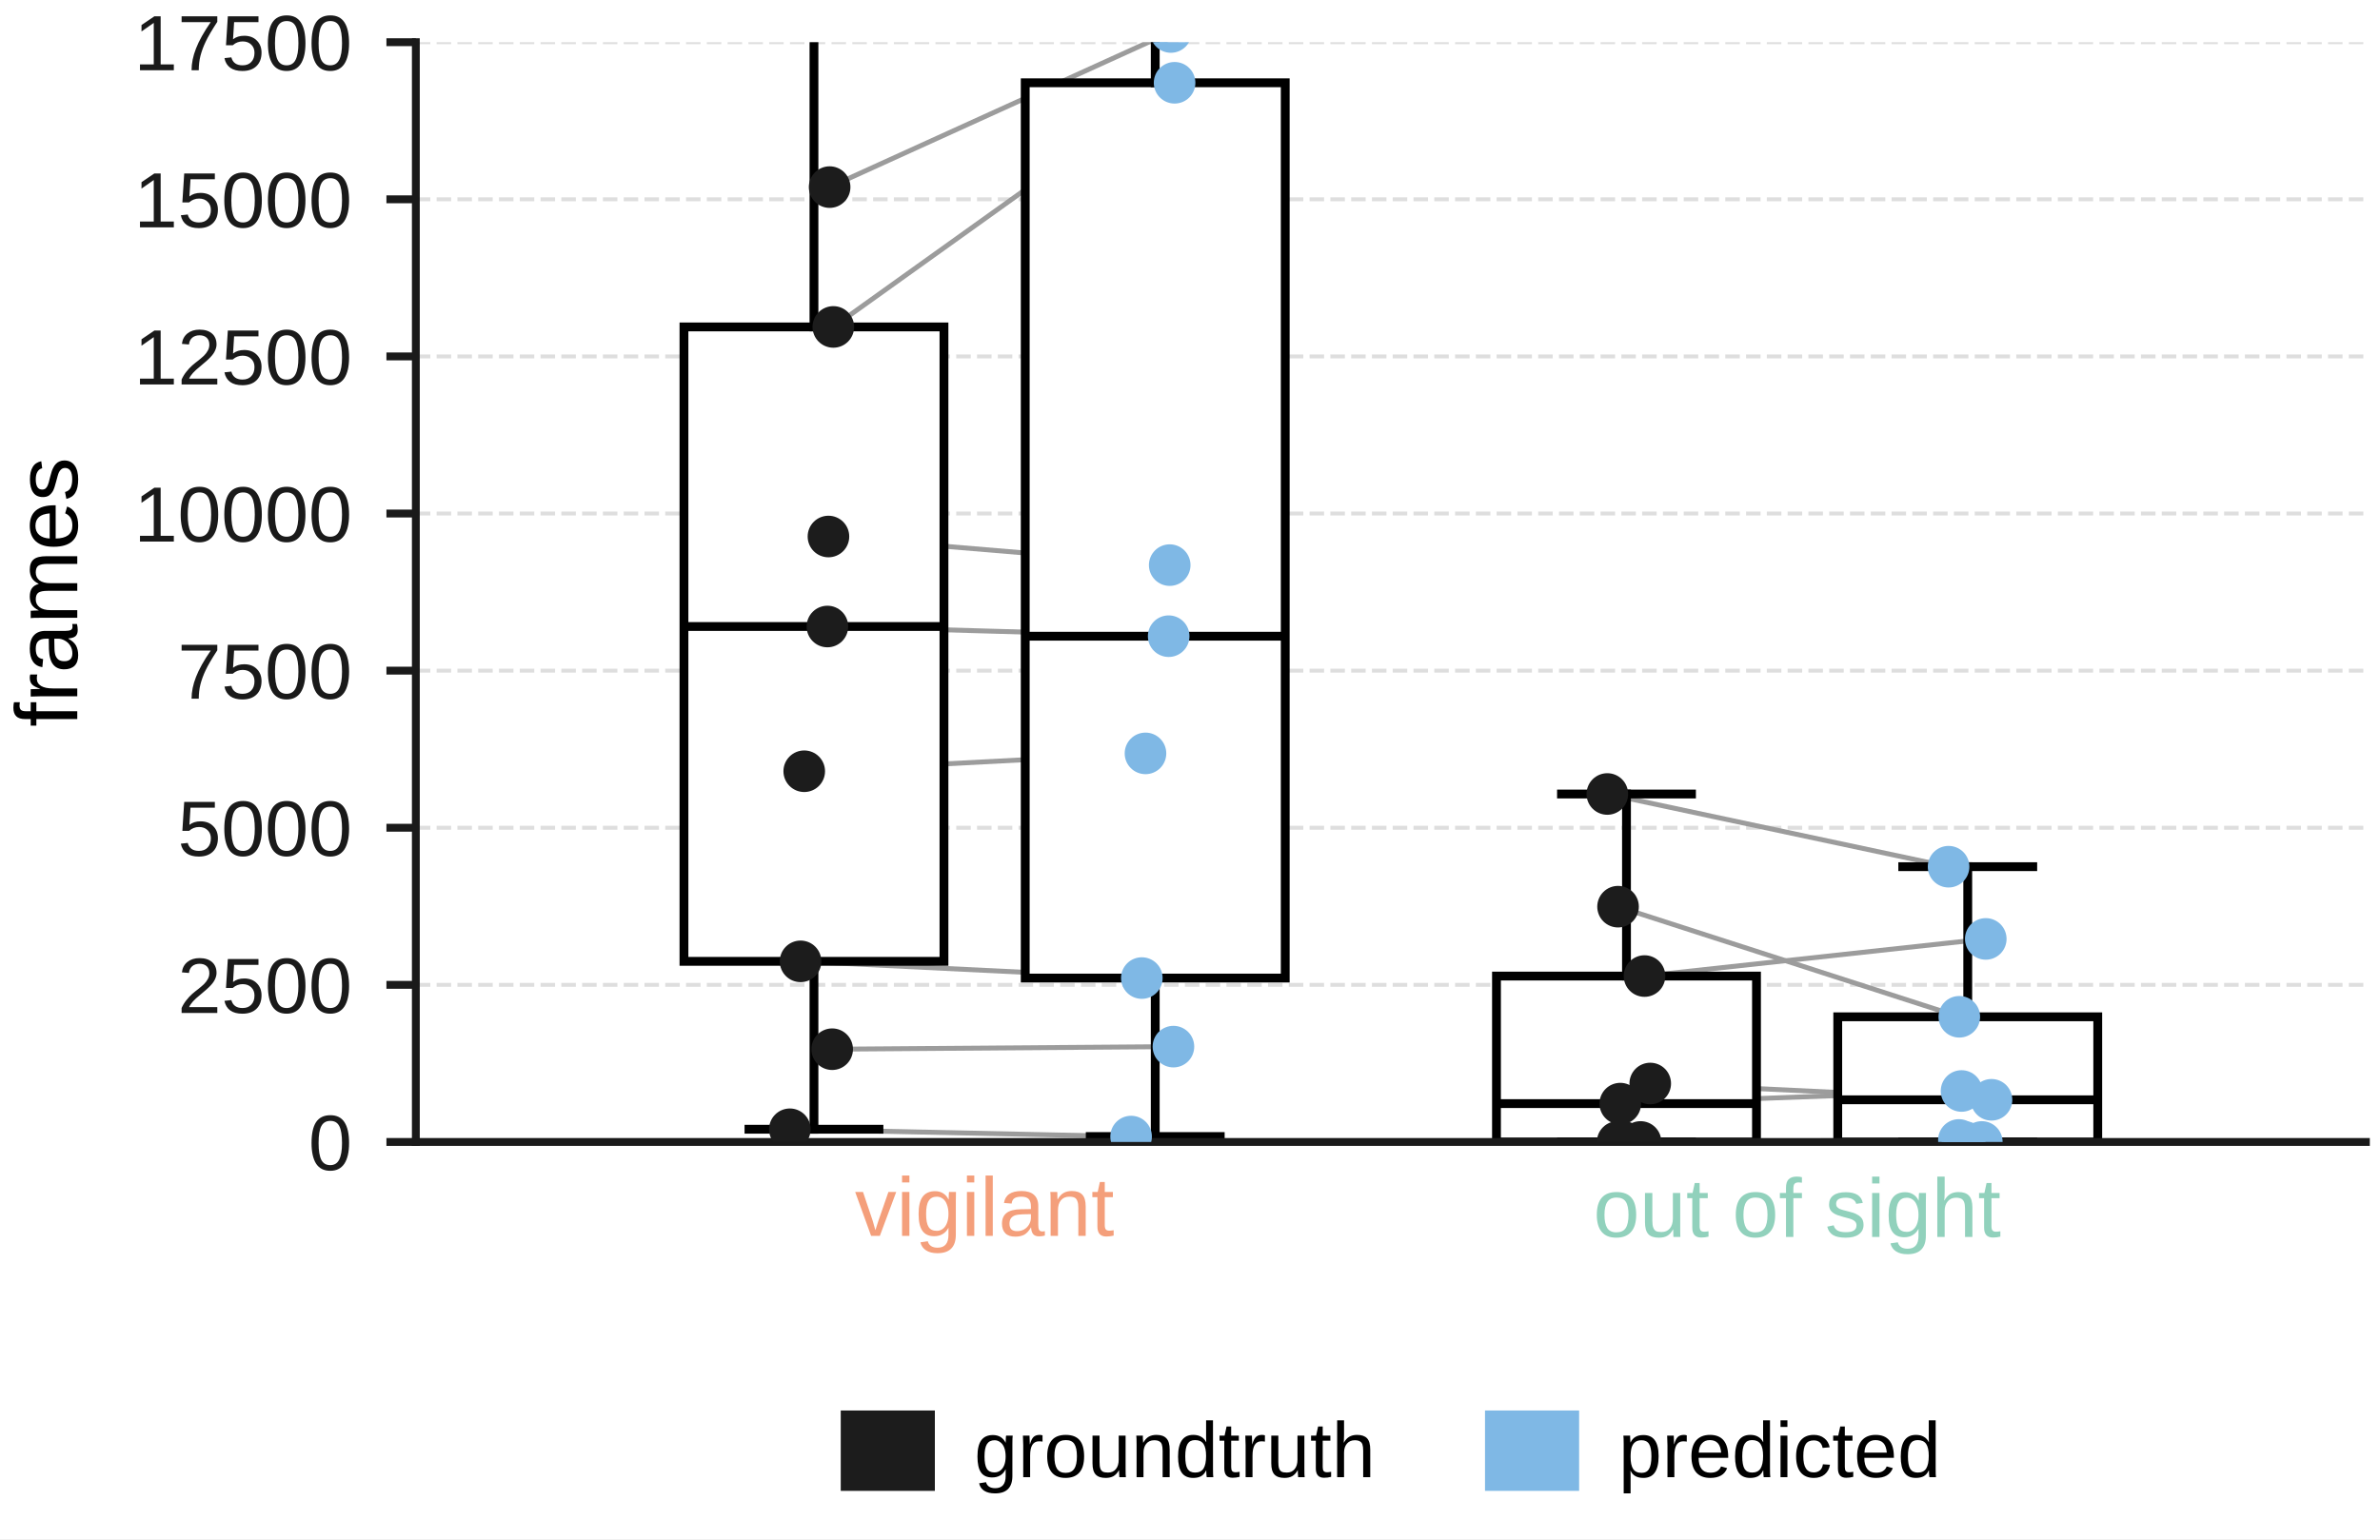
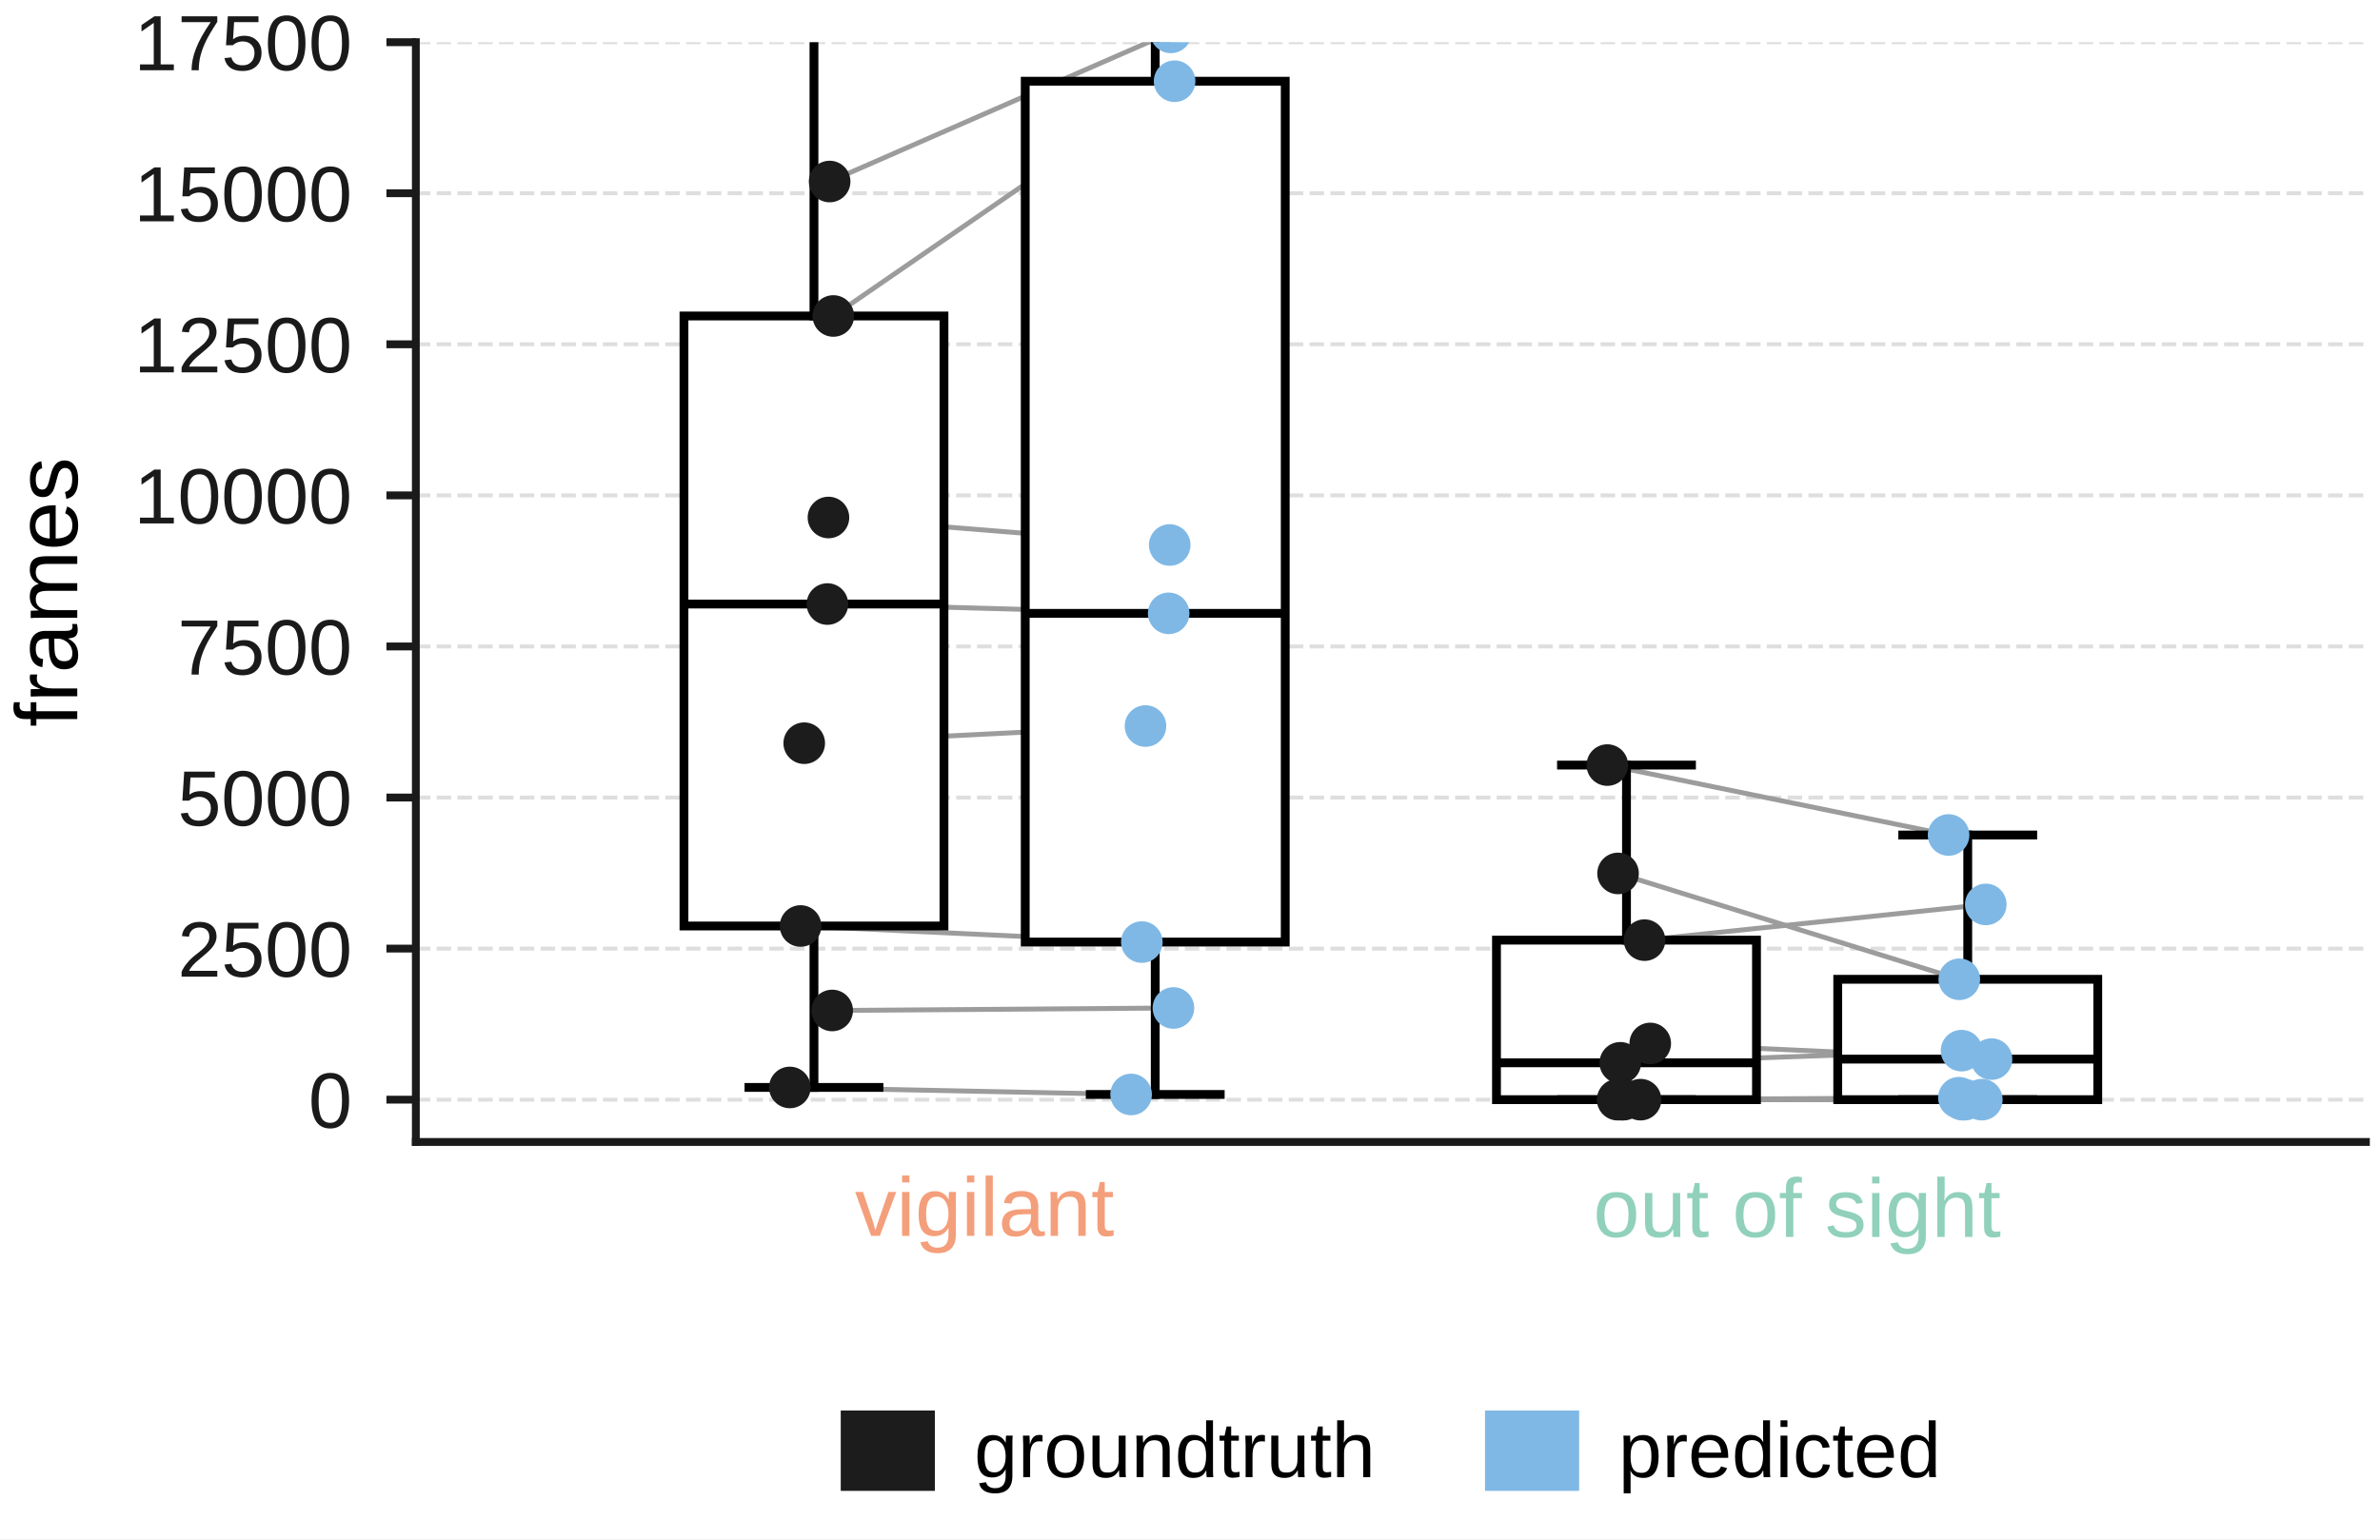
<svg xmlns="http://www.w3.org/2000/svg" xmlns:xlink="http://www.w3.org/1999/xlink" width="242.755pt" height="157.023pt" viewBox="0 0 242.755 157.023" version="1.1">
  <defs>
    <style type="text/css">*{stroke-linejoin: round; stroke-linecap: butt}</style>
  </defs>
  <g id="figure_1">
    <g id="patch_1">
      <path d="M 0 157.023  L 242.755 157.023  L 242.755 0  L 0 0  z " style="fill: #ffffff" />
    </g>
    <g id="axes_1">
      <g id="patch_2">
        <path d="M 42.415 116.503  L 241.315 116.503  L 241.315 4.303  L 42.415 4.303  z " style="fill: #ffffff" />
      </g>
      <g id="matplotlib.axis_1">
        <g id="xtick_1">
          <g id="line2d_1" />
          <g id="text_1">
            <text style="fill: #f49f7b; font: 8.5px 'Arial'; text-anchor: middle" x="100.427" y="126.087" transform="rotate(-0 100.427 126.0873)">vigilant</text>
          </g>
        </g>
        <g id="xtick_2">
          <g id="line2d_2" />
          <g id="text_2">
            <text style="fill: #91d1bc; font: 8.5px 'Arial'; text-anchor: middle" x="183.302" y="126.191" transform="rotate(-0 183.302 126.1909)">out of sight</text>
          </g>
        </g>
      </g>
      <g id="matplotlib.axis_2">
        <g id="ytick_1">
          <g id="line2d_3">
-             <path d="M 42.415 116.503  L 241.315 116.503  " clip-path="url(#pb98aa63bff)" style="fill: none; stroke-dasharray: 1.48,0.64; stroke-dashoffset: 0; stroke: #d6d6d6; stroke-opacity: 0.8; stroke-width: 0.4" />
+             <path d="M 42.415 112.188  L 241.315 112.188  " clip-path="url(#pd9c897ff98)" style="fill: none; stroke-dasharray: 1.48,0.64; stroke-dashoffset: 0; stroke: #d6d6d6; stroke-opacity: 0.8; stroke-width: 0.4" />
          </g>
          <g id="line2d_4">
            <defs>
-               <path id="maa6a165c46" d="M 0 0  L -3 0  " style="stroke: #1a1a1a; stroke-width: 0.8" />
+               <path id="m0e17ccc29a" d="M 0 0  L -3 0  " style="stroke: #1a1a1a; stroke-width: 0.8" />
            </defs>
            <g>
-               <use xlink:href="#maa6a165c46" x="42.415" y="116.503" style="fill: #1a1a1a; stroke: #1a1a1a; stroke-width: 0.8" />
+               <use xlink:href="#m0e17ccc29a" x="42.415" y="112.188" style="fill: #1a1a1a; stroke: #1a1a1a; stroke-width: 0.8" />
            </g>
          </g>
          <g id="text_3">
-             <text style="fill: #1a1a1a; font: 8px 'Arial'; text-anchor: end" x="35.915" y="119.366" transform="rotate(-0 35.91453 119.3662)">0</text>
+             <text style="fill: #1a1a1a; font: 8px 'Arial'; text-anchor: end" x="35.915" y="115.051" transform="rotate(-0 35.91453 115.0509)">0</text>
          </g>
        </g>
        <g id="ytick_2">
          <g id="line2d_5">
-             <path d="M 42.415 100.475  L 241.315 100.475  " clip-path="url(#pb98aa63bff)" style="fill: none; stroke-dasharray: 1.48,0.64; stroke-dashoffset: 0; stroke: #d6d6d6; stroke-opacity: 0.8; stroke-width: 0.4" />
+             <path d="M 42.415 96.776  L 241.315 96.776  " clip-path="url(#pd9c897ff98)" style="fill: none; stroke-dasharray: 1.48,0.64; stroke-dashoffset: 0; stroke: #d6d6d6; stroke-opacity: 0.8; stroke-width: 0.4" />
          </g>
          <g id="line2d_6">
            <g>
-               <use xlink:href="#maa6a165c46" x="42.415" y="100.475" style="fill: #1a1a1a; stroke: #1a1a1a; stroke-width: 0.8" />
+               <use xlink:href="#m0e17ccc29a" x="42.415" y="96.776" style="fill: #1a1a1a; stroke: #1a1a1a; stroke-width: 0.8" />
            </g>
          </g>
          <g id="text_4">
-             <text style="fill: #1a1a1a; font: 8px 'Arial'; text-anchor: end" x="35.915" y="103.338" transform="rotate(-0 35.91453 103.3377)">2500</text>
+             <text style="fill: #1a1a1a; font: 8px 'Arial'; text-anchor: end" x="35.915" y="99.639" transform="rotate(-0 35.91453 99.63878)">2500</text>
          </g>
        </g>
        <g id="ytick_3">
          <g id="line2d_7">
-             <path d="M 42.415 84.446  L 241.315 84.446  " clip-path="url(#pb98aa63bff)" style="fill: none; stroke-dasharray: 1.48,0.64; stroke-dashoffset: 0; stroke: #d6d6d6; stroke-opacity: 0.8; stroke-width: 0.4" />
+             <path d="M 42.415 81.364  L 241.315 81.364  " clip-path="url(#pd9c897ff98)" style="fill: none; stroke-dasharray: 1.48,0.64; stroke-dashoffset: 0; stroke: #d6d6d6; stroke-opacity: 0.8; stroke-width: 0.4" />
          </g>
          <g id="line2d_8">
            <g>
-               <use xlink:href="#maa6a165c46" x="42.415" y="84.446" style="fill: #1a1a1a; stroke: #1a1a1a; stroke-width: 0.8" />
+               <use xlink:href="#m0e17ccc29a" x="42.415" y="81.364" style="fill: #1a1a1a; stroke: #1a1a1a; stroke-width: 0.8" />
            </g>
          </g>
          <g id="text_5">
-             <text style="fill: #1a1a1a; font: 8px 'Arial'; text-anchor: end" x="35.915" y="87.309" transform="rotate(-0 35.91453 87.30911)">5000</text>
+             <text style="fill: #1a1a1a; font: 8px 'Arial'; text-anchor: end" x="35.915" y="84.227" transform="rotate(-0 35.91453 84.22669)">5000</text>
          </g>
        </g>
        <g id="ytick_4">
          <g id="line2d_9">
-             <path d="M 42.415 68.417  L 241.315 68.417  " clip-path="url(#pb98aa63bff)" style="fill: none; stroke-dasharray: 1.48,0.64; stroke-dashoffset: 0; stroke: #d6d6d6; stroke-opacity: 0.8; stroke-width: 0.4" />
+             <path d="M 42.415 65.951  L 241.315 65.951  " clip-path="url(#pd9c897ff98)" style="fill: none; stroke-dasharray: 1.48,0.64; stroke-dashoffset: 0; stroke: #d6d6d6; stroke-opacity: 0.8; stroke-width: 0.4" />
          </g>
          <g id="line2d_10">
            <g>
-               <use xlink:href="#maa6a165c46" x="42.415" y="68.417" style="fill: #1a1a1a; stroke: #1a1a1a; stroke-width: 0.8" />
+               <use xlink:href="#m0e17ccc29a" x="42.415" y="65.951" style="fill: #1a1a1a; stroke: #1a1a1a; stroke-width: 0.8" />
            </g>
          </g>
          <g id="text_6">
-             <text style="fill: #1a1a1a; font: 8px 'Arial'; text-anchor: end" x="35.915" y="71.281" transform="rotate(-0 35.91453 71.28054)">7500</text>
+             <text style="fill: #1a1a1a; font: 8px 'Arial'; text-anchor: end" x="35.915" y="68.815" transform="rotate(-0 35.91453 68.8146)">7500</text>
          </g>
        </g>
        <g id="ytick_5">
          <g id="line2d_11">
-             <path d="M 42.415 52.389  L 241.315 52.389  " clip-path="url(#pb98aa63bff)" style="fill: none; stroke-dasharray: 1.48,0.64; stroke-dashoffset: 0; stroke: #d6d6d6; stroke-opacity: 0.8; stroke-width: 0.4" />
+             <path d="M 42.415 50.539  L 241.315 50.539  " clip-path="url(#pd9c897ff98)" style="fill: none; stroke-dasharray: 1.48,0.64; stroke-dashoffset: 0; stroke: #d6d6d6; stroke-opacity: 0.8; stroke-width: 0.4" />
          </g>
          <g id="line2d_12">
            <g>
-               <use xlink:href="#maa6a165c46" x="42.415" y="52.389" style="fill: #1a1a1a; stroke: #1a1a1a; stroke-width: 0.8" />
+               <use xlink:href="#m0e17ccc29a" x="42.415" y="50.539" style="fill: #1a1a1a; stroke: #1a1a1a; stroke-width: 0.8" />
            </g>
          </g>
          <g id="text_7">
-             <text style="fill: #1a1a1a; font: 8px 'Arial'; text-anchor: end" x="35.915" y="55.252" transform="rotate(-0 35.91453 55.25196)">10000</text>
+             <text style="fill: #1a1a1a; font: 8px 'Arial'; text-anchor: end" x="35.915" y="53.403" transform="rotate(-0 35.91453 53.40251)">10000</text>
          </g>
        </g>
        <g id="ytick_6">
          <g id="line2d_13">
-             <path d="M 42.415 36.36  L 241.315 36.36  " clip-path="url(#pb98aa63bff)" style="fill: none; stroke-dasharray: 1.48,0.64; stroke-dashoffset: 0; stroke: #d6d6d6; stroke-opacity: 0.8; stroke-width: 0.4" />
+             <path d="M 42.415 35.127  L 241.315 35.127  " clip-path="url(#pd9c897ff98)" style="fill: none; stroke-dasharray: 1.48,0.64; stroke-dashoffset: 0; stroke: #d6d6d6; stroke-opacity: 0.8; stroke-width: 0.4" />
          </g>
          <g id="line2d_14">
            <g>
-               <use xlink:href="#maa6a165c46" x="42.415" y="36.36" style="fill: #1a1a1a; stroke: #1a1a1a; stroke-width: 0.8" />
+               <use xlink:href="#m0e17ccc29a" x="42.415" y="35.127" style="fill: #1a1a1a; stroke: #1a1a1a; stroke-width: 0.8" />
            </g>
          </g>
          <g id="text_8">
-             <text style="fill: #1a1a1a; font: 8px 'Arial'; text-anchor: end" x="35.915" y="39.223" transform="rotate(-0 35.91453 39.22339)">12500</text>
+             <text style="fill: #1a1a1a; font: 8px 'Arial'; text-anchor: end" x="35.915" y="37.99" transform="rotate(-0 35.91453 37.99043)">12500</text>
          </g>
        </g>
        <g id="ytick_7">
          <g id="line2d_15">
-             <path d="M 42.415 20.332  L 241.315 20.332  " clip-path="url(#pb98aa63bff)" style="fill: none; stroke-dasharray: 1.48,0.64; stroke-dashoffset: 0; stroke: #d6d6d6; stroke-opacity: 0.8; stroke-width: 0.4" />
+             <path d="M 42.415 19.715  L 241.315 19.715  " clip-path="url(#pd9c897ff98)" style="fill: none; stroke-dasharray: 1.48,0.64; stroke-dashoffset: 0; stroke: #d6d6d6; stroke-opacity: 0.8; stroke-width: 0.4" />
          </g>
          <g id="line2d_16">
            <g>
-               <use xlink:href="#maa6a165c46" x="42.415" y="20.332" style="fill: #1a1a1a; stroke: #1a1a1a; stroke-width: 0.8" />
+               <use xlink:href="#m0e17ccc29a" x="42.415" y="19.715" style="fill: #1a1a1a; stroke: #1a1a1a; stroke-width: 0.8" />
            </g>
          </g>
          <g id="text_9">
-             <text style="fill: #1a1a1a; font: 8px 'Arial'; text-anchor: end" x="35.915" y="23.195" transform="rotate(-0 35.91453 23.19482)">15000</text>
+             <text style="fill: #1a1a1a; font: 8px 'Arial'; text-anchor: end" x="35.915" y="22.578" transform="rotate(-0 35.91453 22.57834)">15000</text>
          </g>
        </g>
        <g id="ytick_8">
          <g id="line2d_17">
-             <path d="M 42.415 4.303  L 241.315 4.303  " clip-path="url(#pb98aa63bff)" style="fill: none; stroke-dasharray: 1.48,0.64; stroke-dashoffset: 0; stroke: #d6d6d6; stroke-opacity: 0.8; stroke-width: 0.4" />
+             <path d="M 42.415 4.303  L 241.315 4.303  " clip-path="url(#pd9c897ff98)" style="fill: none; stroke-dasharray: 1.48,0.64; stroke-dashoffset: 0; stroke: #d6d6d6; stroke-opacity: 0.8; stroke-width: 0.4" />
          </g>
          <g id="line2d_18">
            <g>
-               <use xlink:href="#maa6a165c46" x="42.415" y="4.303" style="fill: #1a1a1a; stroke: #1a1a1a; stroke-width: 0.8" />
+               <use xlink:href="#m0e17ccc29a" x="42.415" y="4.303" style="fill: #1a1a1a; stroke: #1a1a1a; stroke-width: 0.8" />
            </g>
          </g>
          <g id="text_10">
            <text style="fill: #1a1a1a; font: 8px 'Arial'; text-anchor: end" x="35.915" y="7.166" transform="rotate(-0 35.91453 7.16625)">17500</text>
          </g>
        </g>
        <g id="text_11">
          <text style="font: 9px 'Arial'; text-anchor: middle" x="7.882" y="60.403" transform="rotate(-90 7.882031 60.40313)">frames</text>
        </g>
      </g>
      <g id="line2d_19">
-         <path d="M 83.645 0.835  L 118.453 2.322  " clip-path="url(#pb98aa63bff)" style="fill: none; stroke: #9c9c9c; stroke-width: 0.5; stroke-linecap: square" />
+         <path d="M 83.645 0.968  L 118.453 2.398  " clip-path="url(#pd9c897ff98)" style="fill: none; stroke: #9c9c9c; stroke-width: 0.5; stroke-linecap: square" />
      </g>
      <g id="line2d_20">
-         <path d="M 84.998 33.353  L 119.806 8.445  " clip-path="url(#pb98aa63bff)" style="fill: none; stroke: #9c9c9c; stroke-width: 0.5; stroke-linecap: square" />
+         <path d="M 84.998 32.236  L 119.806 8.286  " clip-path="url(#pd9c897ff98)" style="fill: none; stroke: #9c9c9c; stroke-width: 0.5; stroke-linecap: square" />
      </g>
      <g id="line2d_21">
-         <path d="M 84.394 63.917  L 119.202 64.904  " clip-path="url(#pb98aa63bff)" style="fill: none; stroke: #9c9c9c; stroke-width: 0.5; stroke-linecap: square" />
+         <path d="M 84.394 61.624  L 119.202 62.573  " clip-path="url(#pd9c897ff98)" style="fill: none; stroke: #9c9c9c; stroke-width: 0.5; stroke-linecap: square" />
      </g>
      <g id="line2d_22">
-         <path d="M 81.657 98.077  L 116.464 99.782  " clip-path="url(#pb98aa63bff)" style="fill: none; stroke: #9c9c9c; stroke-width: 0.5; stroke-linecap: square" />
+         <path d="M 81.657 94.47  L 116.464 96.11  " clip-path="url(#pd9c897ff98)" style="fill: none; stroke: #9c9c9c; stroke-width: 0.5; stroke-linecap: square" />
      </g>
      <g id="line2d_23">
-         <path d="M 82.03 78.682  L 116.837 76.861  " clip-path="url(#pb98aa63bff)" style="fill: none; stroke: #9c9c9c; stroke-width: 0.5; stroke-linecap: square" />
+         <path d="M 82.03 75.821  L 116.837 74.071  " clip-path="url(#pd9c897ff98)" style="fill: none; stroke: #9c9c9c; stroke-width: 0.5; stroke-linecap: square" />
      </g>
      <g id="line2d_24">
-         <path d="M 84.881 107.04  L 119.688 106.777  " clip-path="url(#pb98aa63bff)" style="fill: none; stroke: #9c9c9c; stroke-width: 0.5; stroke-linecap: square" />
+         <path d="M 84.881 103.088  L 119.688 102.836  " clip-path="url(#pd9c897ff98)" style="fill: none; stroke: #9c9c9c; stroke-width: 0.5; stroke-linecap: square" />
      </g>
      <g id="line2d_25">
-         <path d="M 80.563 115.208  L 115.371 115.952  " clip-path="url(#pb98aa63bff)" style="fill: none; stroke: #9c9c9c; stroke-width: 0.5; stroke-linecap: square" />
+         <path d="M 80.563 110.942  L 115.371 111.658  " clip-path="url(#pd9c897ff98)" style="fill: none; stroke: #9c9c9c; stroke-width: 0.5; stroke-linecap: square" />
      </g>
      <g id="line2d_26">
-         <path d="M 84.621 19.088  L 119.428 3.264  " clip-path="url(#pb98aa63bff)" style="fill: none; stroke: #9c9c9c; stroke-width: 0.5; stroke-linecap: square" />
+         <path d="M 84.621 18.519  L 119.428 3.304  " clip-path="url(#pd9c897ff98)" style="fill: none; stroke: #9c9c9c; stroke-width: 0.5; stroke-linecap: square" />
      </g>
      <g id="line2d_27">
-         <path d="M 84.5 54.735  L 119.308 57.653  " clip-path="url(#pb98aa63bff)" style="fill: none; stroke: #9c9c9c; stroke-width: 0.5; stroke-linecap: square" />
+         <path d="M 84.5 52.796  L 119.308 55.601  " clip-path="url(#pd9c897ff98)" style="fill: none; stroke: #9c9c9c; stroke-width: 0.5; stroke-linecap: square" />
      </g>
      <g id="line2d_28">
-         <path d="M 165.038 92.499  L 199.845 103.732  " clip-path="url(#pb98aa63bff)" style="fill: none; stroke: #9c9c9c; stroke-width: 0.5; stroke-linecap: square" />
+         <path d="M 165.038 89.107  L 199.845 99.907  " clip-path="url(#pd9c897ff98)" style="fill: none; stroke: #9c9c9c; stroke-width: 0.5; stroke-linecap: square" />
      </g>
      <g id="line2d_29">
-         <path d="M 168.321 110.54  L 203.129 112.201  " clip-path="url(#pb98aa63bff)" style="fill: none; stroke: #9c9c9c; stroke-width: 0.5; stroke-linecap: square" />
+         <path d="M 168.321 106.454  L 203.129 108.051  " clip-path="url(#pd9c897ff98)" style="fill: none; stroke: #9c9c9c; stroke-width: 0.5; stroke-linecap: square" />
      </g>
      <g id="line2d_30">
-         <path d="M 164.997 116.503  L 199.804 116.298  " clip-path="url(#pb98aa63bff)" style="fill: none; stroke: #9c9c9c; stroke-width: 0.5; stroke-linecap: square" />
+         <path d="M 164.997 112.188  L 199.804 111.99  " clip-path="url(#pd9c897ff98)" style="fill: none; stroke: #9c9c9c; stroke-width: 0.5; stroke-linecap: square" />
      </g>
      <g id="line2d_31">
-         <path d="M 167.333 116.503  L 202.141 116.503  " clip-path="url(#pb98aa63bff)" style="fill: none; stroke: #9c9c9c; stroke-width: 0.5; stroke-linecap: square" />
+         <path d="M 167.333 112.188  L 202.141 112.188  " clip-path="url(#pd9c897ff98)" style="fill: none; stroke: #9c9c9c; stroke-width: 0.5; stroke-linecap: square" />
      </g>
      <g id="line2d_32">
-         <path d="M 167.738 99.577  L 202.545 95.788  " clip-path="url(#pb98aa63bff)" style="fill: none; stroke: #9c9c9c; stroke-width: 0.5; stroke-linecap: square" />
+         <path d="M 167.738 95.913  L 202.545 92.269  " clip-path="url(#pd9c897ff98)" style="fill: none; stroke: #9c9c9c; stroke-width: 0.5; stroke-linecap: square" />
      </g>
      <g id="line2d_33">
-         <path d="M 165.357 116.503  L 200.164 116.503  " clip-path="url(#pb98aa63bff)" style="fill: none; stroke: #9c9c9c; stroke-width: 0.5; stroke-linecap: square" />
+         <path d="M 165.357 112.188  L 200.164 112.188  " clip-path="url(#pd9c897ff98)" style="fill: none; stroke: #9c9c9c; stroke-width: 0.5; stroke-linecap: square" />
      </g>
      <g id="line2d_34">
-         <path d="M 165.589 116.503  L 200.397 116.503  " clip-path="url(#pb98aa63bff)" style="fill: none; stroke: #9c9c9c; stroke-width: 0.5; stroke-linecap: square" />
+         <path d="M 165.589 112.188  L 200.397 112.188  " clip-path="url(#pd9c897ff98)" style="fill: none; stroke: #9c9c9c; stroke-width: 0.5; stroke-linecap: square" />
      </g>
      <g id="line2d_35">
-         <path d="M 165.266 112.592  L 200.073 111.303  " clip-path="url(#pb98aa63bff)" style="fill: none; stroke: #9c9c9c; stroke-width: 0.5; stroke-linecap: square" />
+         <path d="M 165.266 108.427  L 200.073 107.188  " clip-path="url(#pd9c897ff98)" style="fill: none; stroke: #9c9c9c; stroke-width: 0.5; stroke-linecap: square" />
      </g>
      <g id="line2d_36">
-         <path d="M 163.944 81.003  L 198.751 88.421  " clip-path="url(#pb98aa63bff)" style="fill: none; stroke: #9c9c9c; stroke-width: 0.5; stroke-linecap: square" />
+         <path d="M 163.944 78.053  L 198.751 85.186  " clip-path="url(#pd9c897ff98)" style="fill: none; stroke: #9c9c9c; stroke-width: 0.5; stroke-linecap: square" />
      </g>
      <g id="patch_3">
-         <path d="M 69.763 98.077  L 96.283 98.077  L 96.283 33.353  L 69.763 33.353  L 69.763 98.077  z " clip-path="url(#pb98aa63bff)" style="fill: #ffffff; stroke: #000000; stroke-width: 0.9; stroke-linejoin: miter" />
+         <path d="M 69.763 94.47  L 96.283 94.47  L 96.283 32.236  L 69.763 32.236  L 69.763 94.47  z " clip-path="url(#pd9c897ff98)" style="fill: #ffffff; stroke: #000000; stroke-width: 0.9; stroke-linejoin: miter" />
      </g>
      <g id="line2d_37">
-         <path d="M 83.023 98.077  L 83.023 115.208  " clip-path="url(#pb98aa63bff)" style="fill: none; stroke: #000000; stroke-width: 0.9; stroke-linecap: square" />
+         <path d="M 83.023 94.47  L 83.023 110.942  " clip-path="url(#pd9c897ff98)" style="fill: none; stroke: #000000; stroke-width: 0.9; stroke-linecap: square" />
      </g>
      <g id="line2d_38">
-         <path d="M 83.023 33.353  L 83.023 0.835  " clip-path="url(#pb98aa63bff)" style="fill: none; stroke: #000000; stroke-width: 0.9; stroke-linecap: square" />
+         <path d="M 83.023 32.236  L 83.023 0.968  " clip-path="url(#pd9c897ff98)" style="fill: none; stroke: #000000; stroke-width: 0.9; stroke-linecap: square" />
      </g>
      <g id="line2d_39">
-         <path d="M 76.393 115.208  L 89.653 115.208  " clip-path="url(#pb98aa63bff)" style="fill: none; stroke: #000000; stroke-width: 0.9; stroke-linecap: square" />
+         <path d="M 76.393 110.942  L 89.653 110.942  " clip-path="url(#pd9c897ff98)" style="fill: none; stroke: #000000; stroke-width: 0.9; stroke-linecap: square" />
      </g>
      <g id="line2d_40">
-         <path d="M 76.393 0.835  L 89.653 0.835  " clip-path="url(#pb98aa63bff)" style="fill: none; stroke: #000000; stroke-width: 0.9; stroke-linecap: square" />
+         <path d="M 76.393 0.968  L 89.653 0.968  " clip-path="url(#pd9c897ff98)" style="fill: none; stroke: #000000; stroke-width: 0.9; stroke-linecap: square" />
      </g>
      <g id="patch_4">
-         <path d="M 104.571 99.782  L 131.091 99.782  L 131.091 8.445  L 104.571 8.445  L 104.571 99.782  z " clip-path="url(#pb98aa63bff)" style="fill: #ffffff; stroke: #000000; stroke-width: 0.9; stroke-linejoin: miter" />
+         <path d="M 104.571 96.11  L 131.091 96.11  L 131.091 8.286  L 104.571 8.286  L 104.571 96.11  z " clip-path="url(#pd9c897ff98)" style="fill: #ffffff; stroke: #000000; stroke-width: 0.9; stroke-linejoin: miter" />
      </g>
      <g id="line2d_41">
-         <path d="M 117.831 99.782  L 117.831 115.952  " clip-path="url(#pb98aa63bff)" style="fill: none; stroke: #000000; stroke-width: 0.9; stroke-linecap: square" />
+         <path d="M 117.831 96.11  L 117.831 111.658  " clip-path="url(#pd9c897ff98)" style="fill: none; stroke: #000000; stroke-width: 0.9; stroke-linecap: square" />
      </g>
      <g id="line2d_42">
-         <path d="M 117.831 8.445  L 117.831 2.322  " clip-path="url(#pb98aa63bff)" style="fill: none; stroke: #000000; stroke-width: 0.9; stroke-linecap: square" />
+         <path d="M 117.831 8.286  L 117.831 2.398  " clip-path="url(#pd9c897ff98)" style="fill: none; stroke: #000000; stroke-width: 0.9; stroke-linecap: square" />
      </g>
      <g id="line2d_43">
-         <path d="M 111.201 115.952  L 124.461 115.952  " clip-path="url(#pb98aa63bff)" style="fill: none; stroke: #000000; stroke-width: 0.9; stroke-linecap: square" />
+         <path d="M 111.201 111.658  L 124.461 111.658  " clip-path="url(#pd9c897ff98)" style="fill: none; stroke: #000000; stroke-width: 0.9; stroke-linecap: square" />
      </g>
      <g id="line2d_44">
-         <path d="M 111.201 2.322  L 124.461 2.322  " clip-path="url(#pb98aa63bff)" style="fill: none; stroke: #000000; stroke-width: 0.9; stroke-linecap: square" />
+         <path d="M 111.201 2.398  L 124.461 2.398  " clip-path="url(#pd9c897ff98)" style="fill: none; stroke: #000000; stroke-width: 0.9; stroke-linecap: square" />
      </g>
      <g id="patch_5">
-         <path d="M 152.638 116.503  L 179.158 116.503  L 179.158 99.577  L 152.638 99.577  L 152.638 116.503  z " clip-path="url(#pb98aa63bff)" style="fill: #ffffff; stroke: #000000; stroke-width: 0.9; stroke-linejoin: miter" />
+         <path d="M 152.638 112.188  L 179.158 112.188  L 179.158 95.913  L 152.638 95.913  L 152.638 112.188  z " clip-path="url(#pd9c897ff98)" style="fill: #ffffff; stroke: #000000; stroke-width: 0.9; stroke-linejoin: miter" />
      </g>
      <g id="line2d_45">
-         <path d="M 165.898 116.503  L 165.898 116.503  " clip-path="url(#pb98aa63bff)" style="fill: none; stroke: #000000; stroke-width: 0.9; stroke-linecap: square" />
+         <path d="M 165.898 112.188  L 165.898 112.188  " clip-path="url(#pd9c897ff98)" style="fill: none; stroke: #000000; stroke-width: 0.9; stroke-linecap: square" />
      </g>
      <g id="line2d_46">
-         <path d="M 165.898 99.577  L 165.898 81.003  " clip-path="url(#pb98aa63bff)" style="fill: none; stroke: #000000; stroke-width: 0.9; stroke-linecap: square" />
+         <path d="M 165.898 95.913  L 165.898 78.053  " clip-path="url(#pd9c897ff98)" style="fill: none; stroke: #000000; stroke-width: 0.9; stroke-linecap: square" />
      </g>
      <g id="line2d_47">
-         <path d="M 159.268 116.503  L 172.528 116.503  " clip-path="url(#pb98aa63bff)" style="fill: none; stroke: #000000; stroke-width: 0.9; stroke-linecap: square" />
+         <path d="M 159.268 112.188  L 172.528 112.188  " clip-path="url(#pd9c897ff98)" style="fill: none; stroke: #000000; stroke-width: 0.9; stroke-linecap: square" />
      </g>
      <g id="line2d_48">
-         <path d="M 159.268 81.003  L 172.528 81.003  " clip-path="url(#pb98aa63bff)" style="fill: none; stroke: #000000; stroke-width: 0.9; stroke-linecap: square" />
+         <path d="M 159.268 78.053  L 172.528 78.053  " clip-path="url(#pd9c897ff98)" style="fill: none; stroke: #000000; stroke-width: 0.9; stroke-linecap: square" />
      </g>
      <g id="patch_6">
-         <path d="M 187.446 116.503  L 213.966 116.503  L 213.966 103.732  L 187.446 103.732  L 187.446 116.503  z " clip-path="url(#pb98aa63bff)" style="fill: #ffffff; stroke: #000000; stroke-width: 0.9; stroke-linejoin: miter" />
+         <path d="M 187.446 112.188  L 213.966 112.188  L 213.966 99.907  L 187.446 99.907  L 187.446 112.188  z " clip-path="url(#pd9c897ff98)" style="fill: #ffffff; stroke: #000000; stroke-width: 0.9; stroke-linejoin: miter" />
      </g>
      <g id="line2d_49">
-         <path d="M 200.706 116.503  L 200.706 116.503  " clip-path="url(#pb98aa63bff)" style="fill: none; stroke: #000000; stroke-width: 0.9; stroke-linecap: square" />
+         <path d="M 200.706 112.188  L 200.706 112.188  " clip-path="url(#pd9c897ff98)" style="fill: none; stroke: #000000; stroke-width: 0.9; stroke-linecap: square" />
      </g>
      <g id="line2d_50">
-         <path d="M 200.706 103.732  L 200.706 88.421  " clip-path="url(#pb98aa63bff)" style="fill: none; stroke: #000000; stroke-width: 0.9; stroke-linecap: square" />
+         <path d="M 200.706 99.907  L 200.706 85.186  " clip-path="url(#pd9c897ff98)" style="fill: none; stroke: #000000; stroke-width: 0.9; stroke-linecap: square" />
      </g>
      <g id="line2d_51">
-         <path d="M 194.076 116.503  L 207.336 116.503  " clip-path="url(#pb98aa63bff)" style="fill: none; stroke: #000000; stroke-width: 0.9; stroke-linecap: square" />
+         <path d="M 194.076 112.188  L 207.336 112.188  " clip-path="url(#pd9c897ff98)" style="fill: none; stroke: #000000; stroke-width: 0.9; stroke-linecap: square" />
      </g>
      <g id="line2d_52">
-         <path d="M 194.076 88.421  L 207.336 88.421  " clip-path="url(#pb98aa63bff)" style="fill: none; stroke: #000000; stroke-width: 0.9; stroke-linecap: square" />
+         <path d="M 194.076 85.186  L 207.336 85.186  " clip-path="url(#pd9c897ff98)" style="fill: none; stroke: #000000; stroke-width: 0.9; stroke-linecap: square" />
      </g>
      <g id="line2d_53">
-         <path d="M 69.763 63.917  L 96.283 63.917  " clip-path="url(#pb98aa63bff)" style="fill: none; stroke: #000000; stroke-width: 0.9" />
+         <path d="M 69.763 61.624  L 96.283 61.624  " clip-path="url(#pd9c897ff98)" style="fill: none; stroke: #000000; stroke-width: 0.9" />
      </g>
      <g id="line2d_54">
-         <path d="M 104.571 64.904  L 131.091 64.904  " clip-path="url(#pb98aa63bff)" style="fill: none; stroke: #000000; stroke-width: 0.9" />
+         <path d="M 104.571 62.573  L 131.091 62.573  " clip-path="url(#pd9c897ff98)" style="fill: none; stroke: #000000; stroke-width: 0.9" />
      </g>
      <g id="line2d_55">
-         <path d="M 152.638 112.592  L 179.158 112.592  " clip-path="url(#pb98aa63bff)" style="fill: none; stroke: #000000; stroke-width: 0.9" />
+         <path d="M 152.638 108.427  L 179.158 108.427  " clip-path="url(#pd9c897ff98)" style="fill: none; stroke: #000000; stroke-width: 0.9" />
      </g>
      <g id="line2d_56">
-         <path d="M 187.446 112.201  L 213.966 112.201  " clip-path="url(#pb98aa63bff)" style="fill: none; stroke: #000000; stroke-width: 0.9" />
+         <path d="M 187.446 108.051  L 213.966 108.051  " clip-path="url(#pd9c897ff98)" style="fill: none; stroke: #000000; stroke-width: 0.9" />
      </g>
      <g id="patch_7">
        <path d="M 42.415 116.503  L 42.415 4.303  " style="fill: none; stroke: #1a1a1a; stroke-width: 0.8; stroke-linejoin: miter; stroke-linecap: square" />
      </g>
      <g id="patch_8">
        <path d="M 42.415 116.503  L 241.315 116.503  " style="fill: none; stroke: #1a1a1a; stroke-width: 0.8; stroke-linejoin: miter; stroke-linecap: square" />
      </g>
      <g id="PathCollection_1">
        <defs>
-           <path id="m9195aef6ae" d="M 0 2.121  C 0.563 2.121 1.102 1.898 1.5 1.5  C 1.898 1.102 2.121 0.563 2.121 0  C 2.121 -0.563 1.898 -1.102 1.5 -1.5  C 1.102 -1.898 0.563 -2.121 0 -2.121  C -0.563 -2.121 -1.102 -1.898 -1.5 -1.5  C -1.898 -1.102 -2.121 -0.563 -2.121 0  C -2.121 0.563 -1.898 1.102 -1.5 1.5  C -1.102 1.898 -0.563 2.121 0 2.121  z " />
+           <path id="mb465d8827b" d="M 0 2.121  C 0.563 2.121 1.102 1.898 1.5 1.5  C 1.898 1.102 2.121 0.563 2.121 0  C 2.121 -0.563 1.898 -1.102 1.5 -1.5  C 1.102 -1.898 0.563 -2.121 0 -2.121  C -0.563 -2.121 -1.102 -1.898 -1.5 -1.5  C -1.898 -1.102 -2.121 -0.563 -2.121 0  C -2.121 0.563 -1.898 1.102 -1.5 1.5  C -1.102 1.898 -0.563 2.121 0 2.121  z " />
        </defs>
-         <g clip-path="url(#pb98aa63bff)">
-           <use xlink:href="#m9195aef6ae" x="83.645" y="0.835" style="fill: #1c1c1c" />
+         <g clip-path="url(#pd9c897ff98)">
+           <use xlink:href="#mb465d8827b" x="83.645" y="0.968" style="fill: #1c1c1c" />
        </g>
      </g>
      <g id="PathCollection_2">
        <defs>
-           <path id="m67e40be096" d="M 0 2.121  C 0.563 2.121 1.102 1.898 1.5 1.5  C 1.898 1.102 2.121 0.563 2.121 0  C 2.121 -0.563 1.898 -1.102 1.5 -1.5  C 1.102 -1.898 0.563 -2.121 0 -2.121  C -0.563 -2.121 -1.102 -1.898 -1.5 -1.5  C -1.898 -1.102 -2.121 -0.563 -2.121 0  C -2.121 0.563 -1.898 1.102 -1.5 1.5  C -1.102 1.898 -0.563 2.121 0 2.121  z " />
+           <path id="mf50af823da" d="M 0 2.121  C 0.563 2.121 1.102 1.898 1.5 1.5  C 1.898 1.102 2.121 0.563 2.121 0  C 2.121 -0.563 1.898 -1.102 1.5 -1.5  C 1.102 -1.898 0.563 -2.121 0 -2.121  C -0.563 -2.121 -1.102 -1.898 -1.5 -1.5  C -1.898 -1.102 -2.121 -0.563 -2.121 0  C -2.121 0.563 -1.898 1.102 -1.5 1.5  C -1.102 1.898 -0.563 2.121 0 2.121  z " />
        </defs>
-         <g clip-path="url(#pb98aa63bff)">
-           <use xlink:href="#m67e40be096" x="118.453" y="2.322" style="fill: #7fb8e5" />
+         <g clip-path="url(#pd9c897ff98)">
+           <use xlink:href="#mf50af823da" x="118.453" y="2.398" style="fill: #7fb8e5" />
        </g>
      </g>
      <g id="PathCollection_3">
-         <g clip-path="url(#pb98aa63bff)">
-           <use xlink:href="#m9195aef6ae" x="84.998" y="33.353" style="fill: #1c1c1c" />
+         <g clip-path="url(#pd9c897ff98)">
+           <use xlink:href="#mb465d8827b" x="84.998" y="32.236" style="fill: #1c1c1c" />
        </g>
      </g>
      <g id="PathCollection_4">
-         <g clip-path="url(#pb98aa63bff)">
-           <use xlink:href="#m67e40be096" x="119.806" y="8.445" style="fill: #7fb8e5" />
+         <g clip-path="url(#pd9c897ff98)">
+           <use xlink:href="#mf50af823da" x="119.806" y="8.286" style="fill: #7fb8e5" />
        </g>
      </g>
      <g id="PathCollection_5">
-         <g clip-path="url(#pb98aa63bff)">
-           <use xlink:href="#m9195aef6ae" x="84.394" y="63.917" style="fill: #1c1c1c" />
+         <g clip-path="url(#pd9c897ff98)">
+           <use xlink:href="#mb465d8827b" x="84.394" y="61.624" style="fill: #1c1c1c" />
        </g>
      </g>
      <g id="PathCollection_6">
-         <g clip-path="url(#pb98aa63bff)">
-           <use xlink:href="#m67e40be096" x="119.202" y="64.904" style="fill: #7fb8e5" />
+         <g clip-path="url(#pd9c897ff98)">
+           <use xlink:href="#mf50af823da" x="119.202" y="62.573" style="fill: #7fb8e5" />
        </g>
      </g>
      <g id="PathCollection_7">
-         <g clip-path="url(#pb98aa63bff)">
-           <use xlink:href="#m9195aef6ae" x="81.657" y="98.077" style="fill: #1c1c1c" />
+         <g clip-path="url(#pd9c897ff98)">
+           <use xlink:href="#mb465d8827b" x="81.657" y="94.47" style="fill: #1c1c1c" />
        </g>
      </g>
      <g id="PathCollection_8">
-         <g clip-path="url(#pb98aa63bff)">
-           <use xlink:href="#m67e40be096" x="116.464" y="99.782" style="fill: #7fb8e5" />
+         <g clip-path="url(#pd9c897ff98)">
+           <use xlink:href="#mf50af823da" x="116.464" y="96.11" style="fill: #7fb8e5" />
        </g>
      </g>
      <g id="PathCollection_9">
-         <g clip-path="url(#pb98aa63bff)">
-           <use xlink:href="#m9195aef6ae" x="82.03" y="78.682" style="fill: #1c1c1c" />
+         <g clip-path="url(#pd9c897ff98)">
+           <use xlink:href="#mb465d8827b" x="82.03" y="75.821" style="fill: #1c1c1c" />
        </g>
      </g>
      <g id="PathCollection_10">
-         <g clip-path="url(#pb98aa63bff)">
-           <use xlink:href="#m67e40be096" x="116.837" y="76.861" style="fill: #7fb8e5" />
+         <g clip-path="url(#pd9c897ff98)">
+           <use xlink:href="#mf50af823da" x="116.837" y="74.071" style="fill: #7fb8e5" />
        </g>
      </g>
      <g id="PathCollection_11">
-         <g clip-path="url(#pb98aa63bff)">
-           <use xlink:href="#m9195aef6ae" x="84.881" y="107.04" style="fill: #1c1c1c" />
+         <g clip-path="url(#pd9c897ff98)">
+           <use xlink:href="#mb465d8827b" x="84.881" y="103.088" style="fill: #1c1c1c" />
        </g>
      </g>
      <g id="PathCollection_12">
-         <g clip-path="url(#pb98aa63bff)">
-           <use xlink:href="#m67e40be096" x="119.688" y="106.777" style="fill: #7fb8e5" />
+         <g clip-path="url(#pd9c897ff98)">
+           <use xlink:href="#mf50af823da" x="119.688" y="102.836" style="fill: #7fb8e5" />
        </g>
      </g>
      <g id="PathCollection_13">
-         <g clip-path="url(#pb98aa63bff)">
-           <use xlink:href="#m9195aef6ae" x="80.563" y="115.208" style="fill: #1c1c1c" />
+         <g clip-path="url(#pd9c897ff98)">
+           <use xlink:href="#mb465d8827b" x="80.563" y="110.942" style="fill: #1c1c1c" />
        </g>
      </g>
      <g id="PathCollection_14">
-         <g clip-path="url(#pb98aa63bff)">
-           <use xlink:href="#m67e40be096" x="115.371" y="115.952" style="fill: #7fb8e5" />
+         <g clip-path="url(#pd9c897ff98)">
+           <use xlink:href="#mf50af823da" x="115.371" y="111.658" style="fill: #7fb8e5" />
        </g>
      </g>
      <g id="PathCollection_15">
-         <g clip-path="url(#pb98aa63bff)">
-           <use xlink:href="#m9195aef6ae" x="84.621" y="19.088" style="fill: #1c1c1c" />
+         <g clip-path="url(#pd9c897ff98)">
+           <use xlink:href="#mb465d8827b" x="84.621" y="18.519" style="fill: #1c1c1c" />
        </g>
      </g>
      <g id="PathCollection_16">
-         <g clip-path="url(#pb98aa63bff)">
-           <use xlink:href="#m67e40be096" x="119.428" y="3.264" style="fill: #7fb8e5" />
+         <g clip-path="url(#pd9c897ff98)">
+           <use xlink:href="#mf50af823da" x="119.428" y="3.304" style="fill: #7fb8e5" />
        </g>
      </g>
      <g id="PathCollection_17">
-         <g clip-path="url(#pb98aa63bff)">
-           <use xlink:href="#m9195aef6ae" x="84.5" y="54.735" style="fill: #1c1c1c" />
+         <g clip-path="url(#pd9c897ff98)">
+           <use xlink:href="#mb465d8827b" x="84.5" y="52.796" style="fill: #1c1c1c" />
        </g>
      </g>
      <g id="PathCollection_18">
-         <g clip-path="url(#pb98aa63bff)">
-           <use xlink:href="#m67e40be096" x="119.308" y="57.653" style="fill: #7fb8e5" />
+         <g clip-path="url(#pd9c897ff98)">
+           <use xlink:href="#mf50af823da" x="119.308" y="55.601" style="fill: #7fb8e5" />
        </g>
      </g>
      <g id="PathCollection_19">
-         <g clip-path="url(#pb98aa63bff)">
-           <use xlink:href="#m9195aef6ae" x="165.038" y="92.499" style="fill: #1c1c1c" />
+         <g clip-path="url(#pd9c897ff98)">
+           <use xlink:href="#mb465d8827b" x="165.038" y="89.107" style="fill: #1c1c1c" />
        </g>
      </g>
      <g id="PathCollection_20">
-         <g clip-path="url(#pb98aa63bff)">
-           <use xlink:href="#m67e40be096" x="199.845" y="103.732" style="fill: #7fb8e5" />
+         <g clip-path="url(#pd9c897ff98)">
+           <use xlink:href="#mf50af823da" x="199.845" y="99.907" style="fill: #7fb8e5" />
        </g>
      </g>
      <g id="PathCollection_21">
-         <g clip-path="url(#pb98aa63bff)">
-           <use xlink:href="#m9195aef6ae" x="168.321" y="110.54" style="fill: #1c1c1c" />
+         <g clip-path="url(#pd9c897ff98)">
+           <use xlink:href="#mb465d8827b" x="168.321" y="106.454" style="fill: #1c1c1c" />
        </g>
      </g>
      <g id="PathCollection_22">
-         <g clip-path="url(#pb98aa63bff)">
-           <use xlink:href="#m67e40be096" x="203.129" y="112.201" style="fill: #7fb8e5" />
+         <g clip-path="url(#pd9c897ff98)">
+           <use xlink:href="#mf50af823da" x="203.129" y="108.051" style="fill: #7fb8e5" />
        </g>
      </g>
      <g id="PathCollection_23">
-         <g clip-path="url(#pb98aa63bff)">
-           <use xlink:href="#m9195aef6ae" x="164.997" y="116.503" style="fill: #1c1c1c" />
+         <g clip-path="url(#pd9c897ff98)">
+           <use xlink:href="#mb465d8827b" x="164.997" y="112.188" style="fill: #1c1c1c" />
        </g>
      </g>
      <g id="PathCollection_24">
-         <g clip-path="url(#pb98aa63bff)">
-           <use xlink:href="#m67e40be096" x="199.804" y="116.298" style="fill: #7fb8e5" />
+         <g clip-path="url(#pd9c897ff98)">
+           <use xlink:href="#mf50af823da" x="199.804" y="111.99" style="fill: #7fb8e5" />
        </g>
      </g>
      <g id="PathCollection_25">
-         <g clip-path="url(#pb98aa63bff)">
-           <use xlink:href="#m9195aef6ae" x="167.333" y="116.503" style="fill: #1c1c1c" />
+         <g clip-path="url(#pd9c897ff98)">
+           <use xlink:href="#mb465d8827b" x="167.333" y="112.188" style="fill: #1c1c1c" />
        </g>
      </g>
      <g id="PathCollection_26">
-         <g clip-path="url(#pb98aa63bff)">
-           <use xlink:href="#m67e40be096" x="202.141" y="116.503" style="fill: #7fb8e5" />
+         <g clip-path="url(#pd9c897ff98)">
+           <use xlink:href="#mf50af823da" x="202.141" y="112.188" style="fill: #7fb8e5" />
        </g>
      </g>
      <g id="PathCollection_27">
-         <g clip-path="url(#pb98aa63bff)">
-           <use xlink:href="#m9195aef6ae" x="167.738" y="99.577" style="fill: #1c1c1c" />
+         <g clip-path="url(#pd9c897ff98)">
+           <use xlink:href="#mb465d8827b" x="167.738" y="95.913" style="fill: #1c1c1c" />
        </g>
      </g>
      <g id="PathCollection_28">
-         <g clip-path="url(#pb98aa63bff)">
-           <use xlink:href="#m67e40be096" x="202.545" y="95.788" style="fill: #7fb8e5" />
+         <g clip-path="url(#pd9c897ff98)">
+           <use xlink:href="#mf50af823da" x="202.545" y="92.269" style="fill: #7fb8e5" />
        </g>
      </g>
      <g id="PathCollection_29">
-         <g clip-path="url(#pb98aa63bff)">
-           <use xlink:href="#m9195aef6ae" x="165.357" y="116.503" style="fill: #1c1c1c" />
+         <g clip-path="url(#pd9c897ff98)">
+           <use xlink:href="#mb465d8827b" x="165.357" y="112.188" style="fill: #1c1c1c" />
        </g>
      </g>
      <g id="PathCollection_30">
-         <g clip-path="url(#pb98aa63bff)">
-           <use xlink:href="#m67e40be096" x="200.164" y="116.503" style="fill: #7fb8e5" />
+         <g clip-path="url(#pd9c897ff98)">
+           <use xlink:href="#mf50af823da" x="200.164" y="112.188" style="fill: #7fb8e5" />
        </g>
      </g>
      <g id="PathCollection_31">
-         <g clip-path="url(#pb98aa63bff)">
-           <use xlink:href="#m9195aef6ae" x="165.589" y="116.503" style="fill: #1c1c1c" />
+         <g clip-path="url(#pd9c897ff98)">
+           <use xlink:href="#mb465d8827b" x="165.589" y="112.188" style="fill: #1c1c1c" />
        </g>
      </g>
      <g id="PathCollection_32">
-         <g clip-path="url(#pb98aa63bff)">
-           <use xlink:href="#m67e40be096" x="200.397" y="116.503" style="fill: #7fb8e5" />
+         <g clip-path="url(#pd9c897ff98)">
+           <use xlink:href="#mf50af823da" x="200.397" y="112.188" style="fill: #7fb8e5" />
        </g>
      </g>
      <g id="PathCollection_33">
-         <g clip-path="url(#pb98aa63bff)">
-           <use xlink:href="#m9195aef6ae" x="165.266" y="112.592" style="fill: #1c1c1c" />
+         <g clip-path="url(#pd9c897ff98)">
+           <use xlink:href="#mb465d8827b" x="165.266" y="108.427" style="fill: #1c1c1c" />
        </g>
      </g>
      <g id="PathCollection_34">
-         <g clip-path="url(#pb98aa63bff)">
-           <use xlink:href="#m67e40be096" x="200.073" y="111.303" style="fill: #7fb8e5" />
+         <g clip-path="url(#pd9c897ff98)">
+           <use xlink:href="#mf50af823da" x="200.073" y="107.188" style="fill: #7fb8e5" />
        </g>
      </g>
      <g id="PathCollection_35">
-         <g clip-path="url(#pb98aa63bff)">
-           <use xlink:href="#m9195aef6ae" x="163.944" y="81.003" style="fill: #1c1c1c" />
+         <g clip-path="url(#pd9c897ff98)">
+           <use xlink:href="#mb465d8827b" x="163.944" y="78.053" style="fill: #1c1c1c" />
        </g>
      </g>
      <g id="PathCollection_36">
-         <g clip-path="url(#pb98aa63bff)">
-           <use xlink:href="#m67e40be096" x="198.751" y="88.421" style="fill: #7fb8e5" />
+         <g clip-path="url(#pd9c897ff98)">
+           <use xlink:href="#mf50af823da" x="198.751" y="85.186" style="fill: #7fb8e5" />
        </g>
      </g>
      <g id="legend_1">
        <g id="patch_9">
          <path d="M 85.754 152.099  L 95.354 152.099  L 95.354 143.899  L 85.754 143.899  z " style="fill: #1c1c1c" />
        </g>
        <g id="text_12">
          <text style="font: 8px 'Arial'; text-anchor: start" x="99.354" y="150.699" transform="rotate(-0 99.35391 150.6991)">groundtruth</text>
        </g>
        <g id="patch_10">
          <path d="M 151.468 152.099  L 161.068 152.099  L 161.068 143.899  L 151.468 143.899  z " style="fill: #7fb8e5" />
        </g>
        <g id="text_13">
          <text style="font: 8px 'Arial'; text-anchor: start" x="165.068" y="150.699" transform="rotate(-0 165.0677 150.6991)">predicted</text>
        </g>
      </g>
    </g>
  </g>
  <defs>
-     <clipPath id="pb98aa63bff">
+     <clipPath id="pd9c897ff98">
      <rect x="42.415" y="4.303" width="198.9" height="112.2" />
    </clipPath>
  </defs>
</svg>
